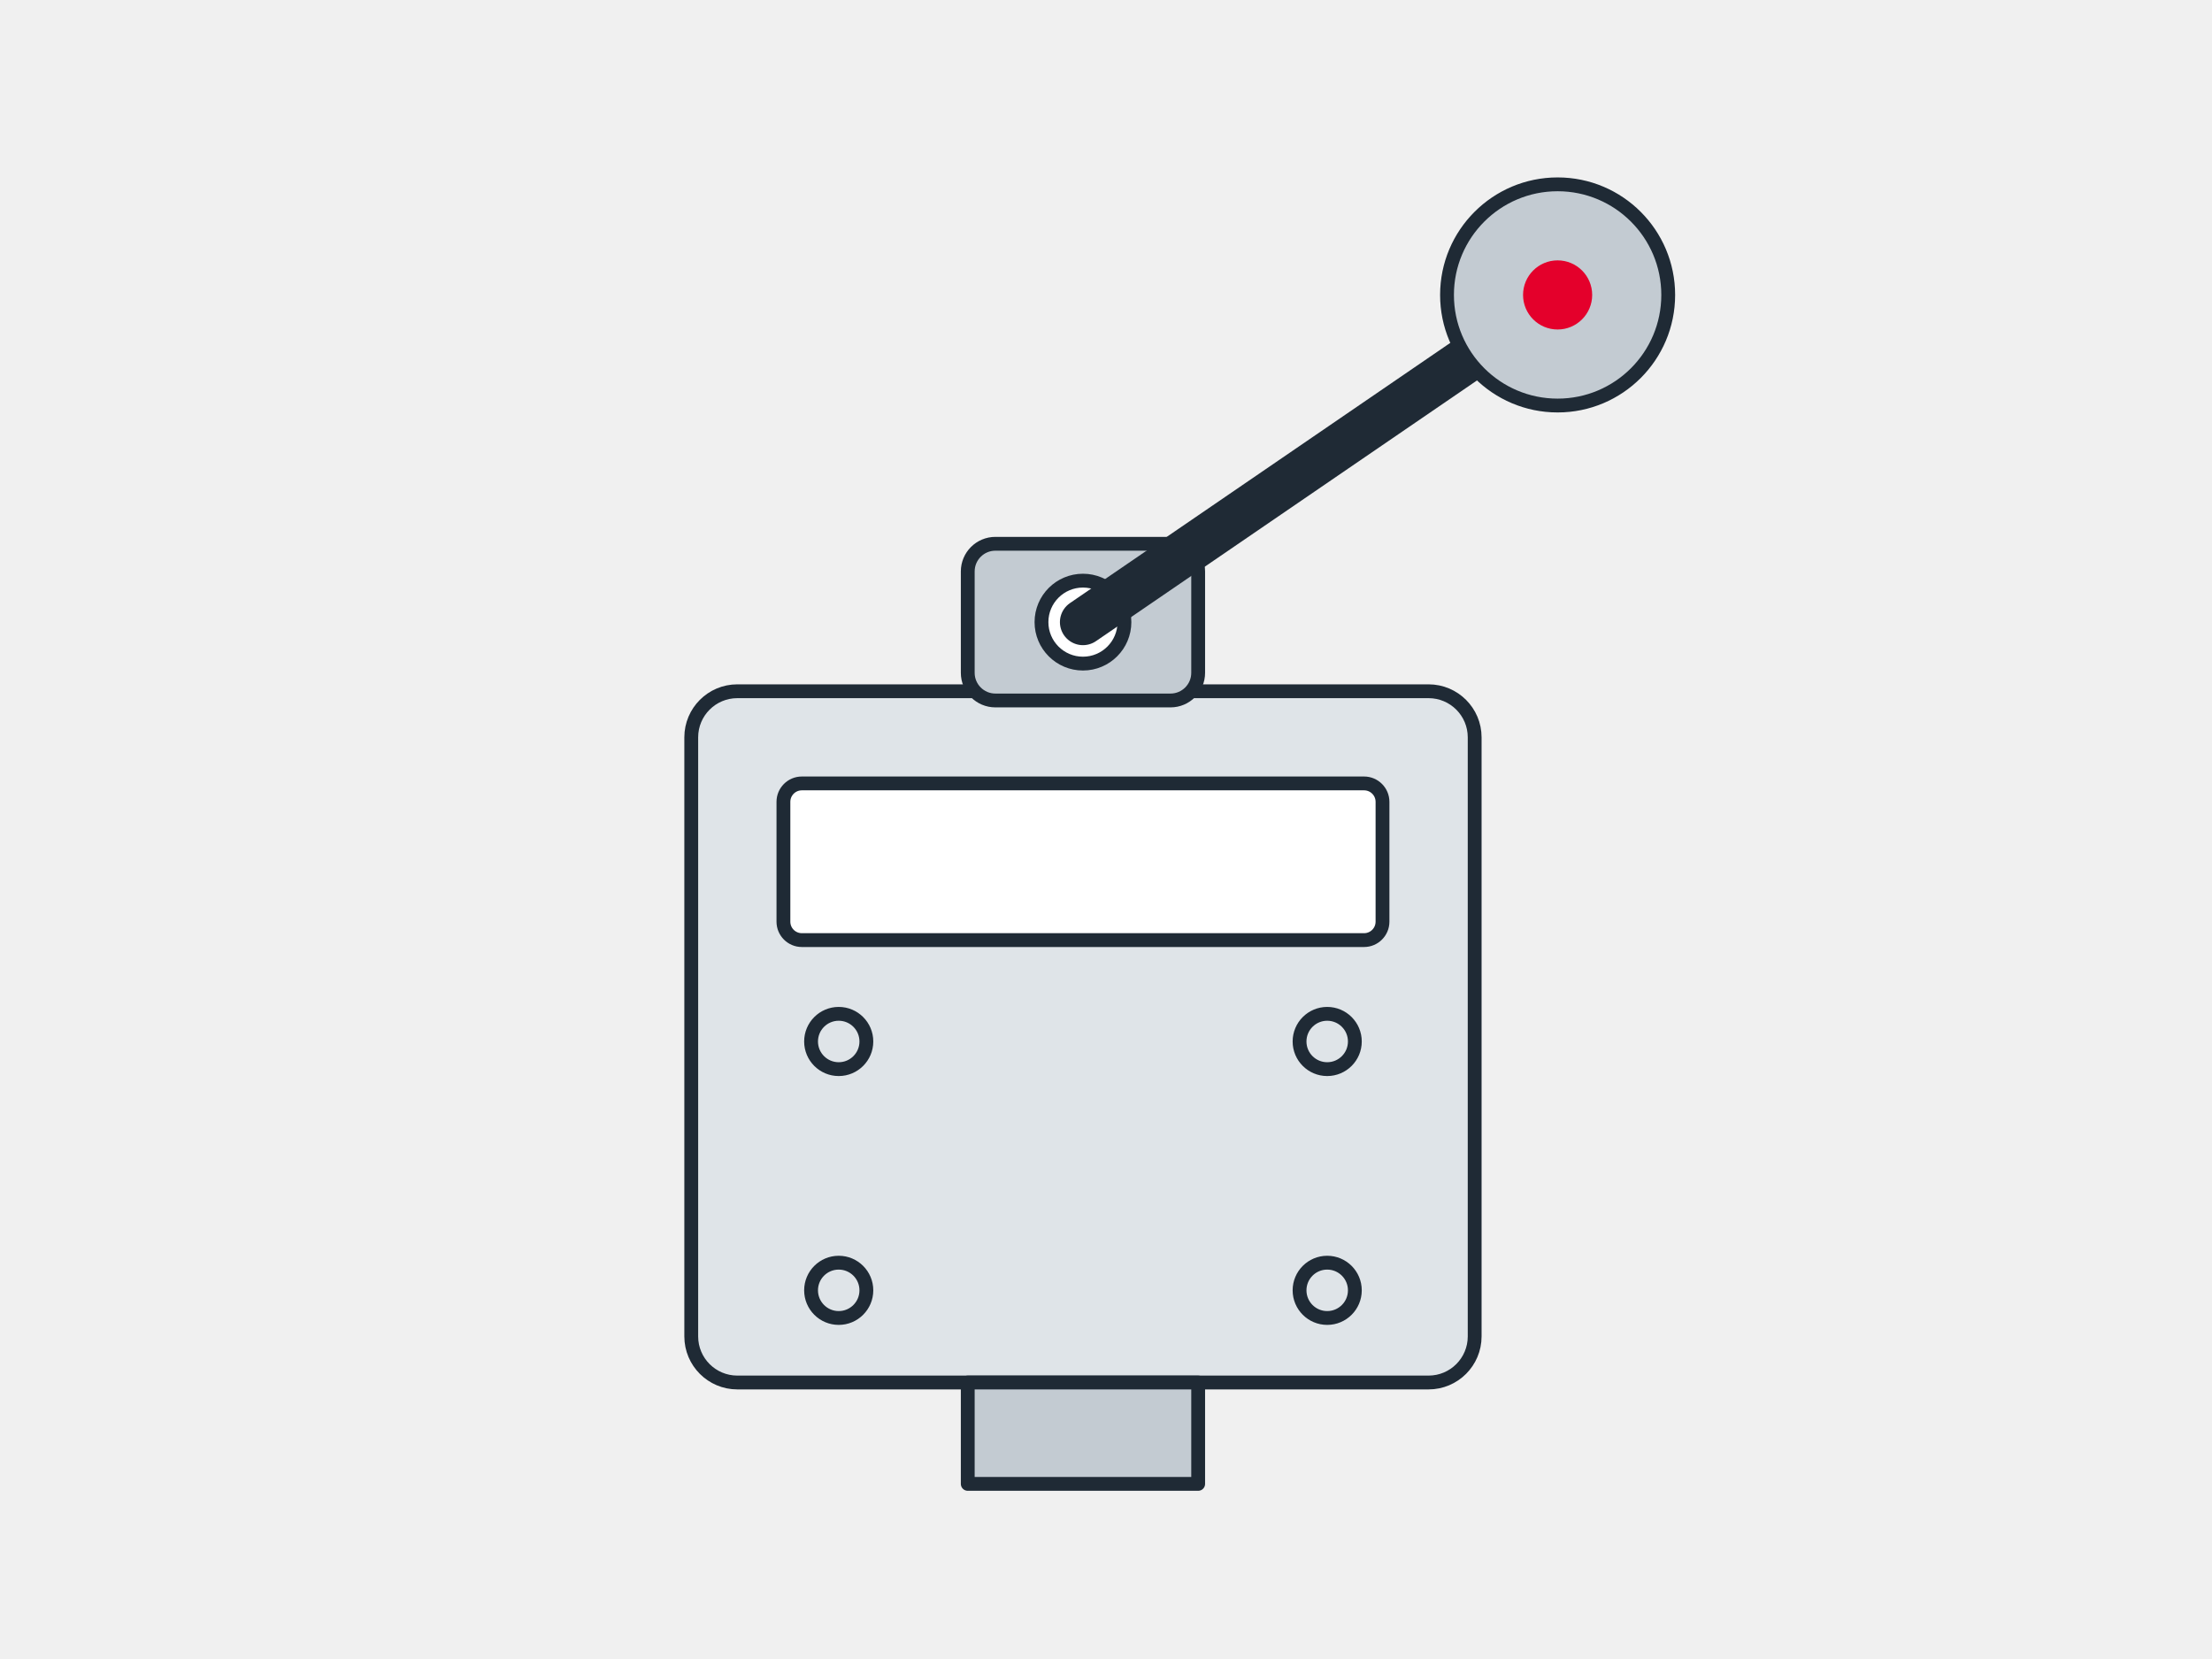
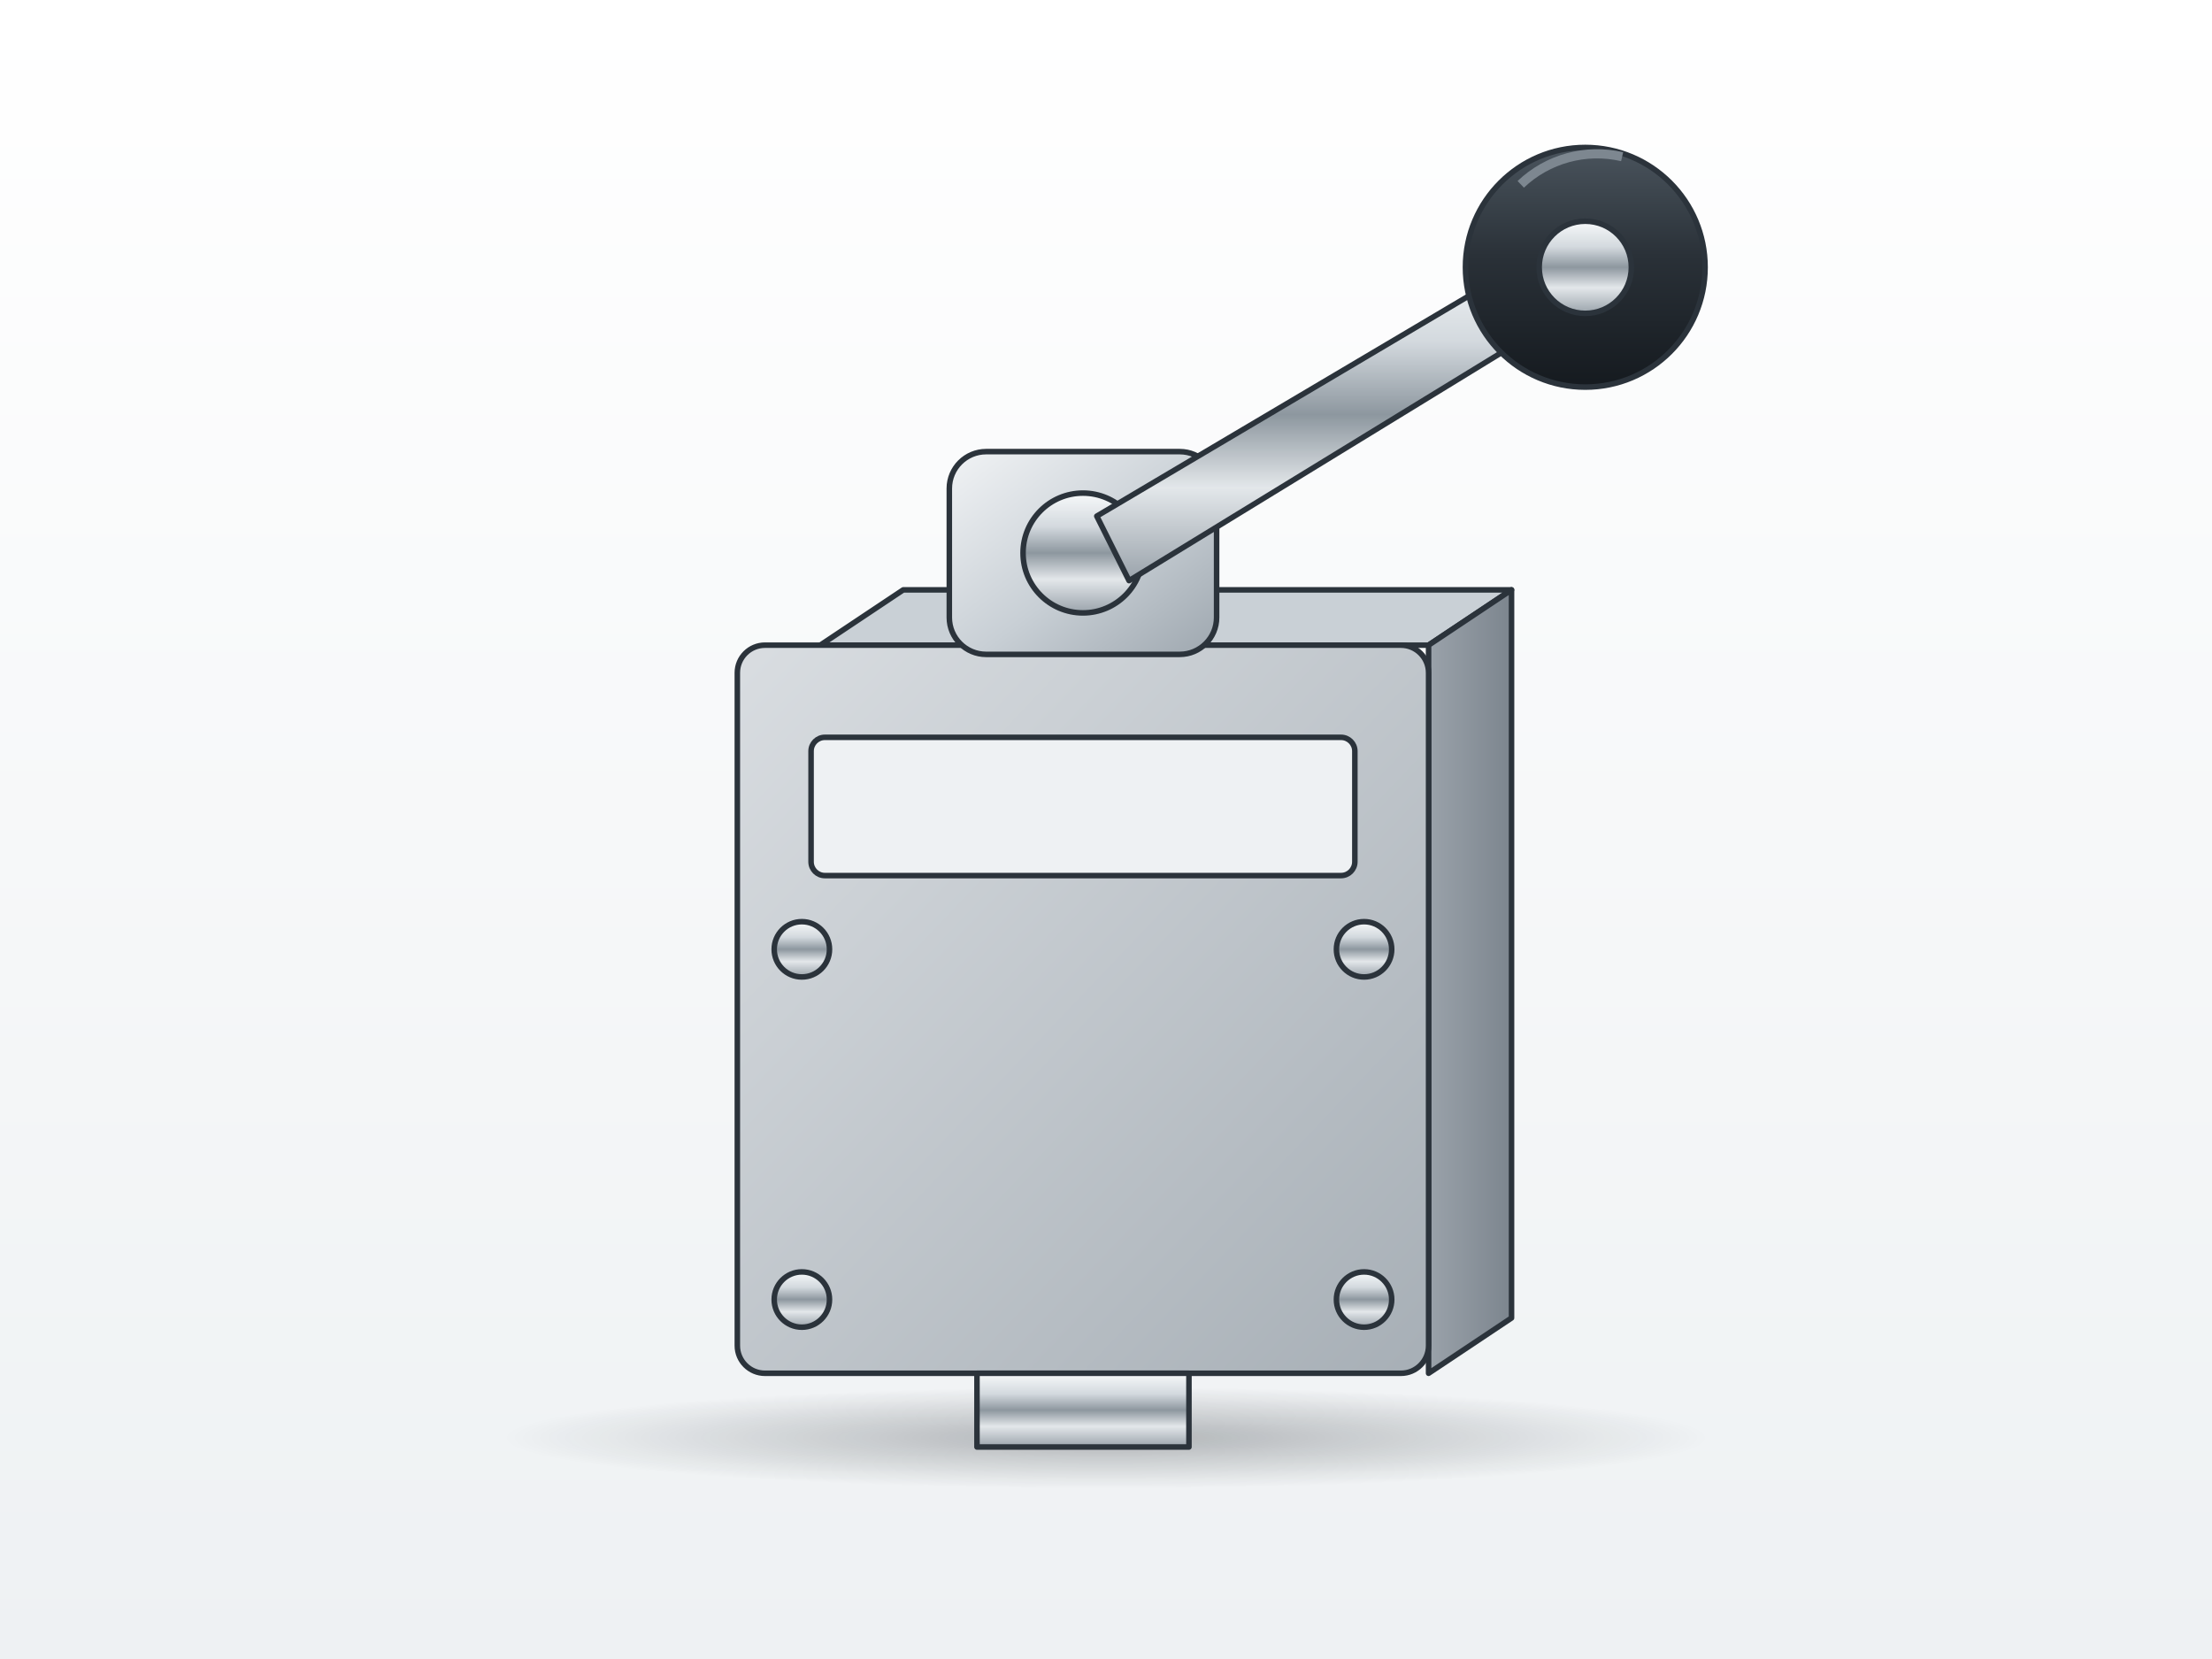
- <svg xmlns="http://www.w3.org/2000/svg" viewBox="0 0 480 360" role="img" aria-label="Ilustración de un final de carrera con palanca de rodillo">
-   <g fill="none" stroke="#1f2a35" stroke-width="3" stroke-linejoin="round" stroke-linecap="round">
-     <rect x="150" y="150" width="170" height="150" rx="10" fill="#dfe4e8" />
-     <rect x="170" y="170" width="130" height="34" rx="4" fill="#ffffff" />
-     <circle cx="182" cy="280" r="6" />
-     <circle cx="288" cy="280" r="6" />
-     <circle cx="182" cy="226" r="6" />
-     <circle cx="288" cy="226" r="6" />
-     <rect x="210" y="118" width="50" height="34" rx="6" fill="#c3cbd2" />
-     <circle cx="235" cy="135" r="9" fill="#ffffff" />
-     <path d="M235 135 L330 70" stroke-width="10" />
-     <circle cx="338" cy="64" r="24" fill="#c3cbd2" />
-     <circle cx="338" cy="64" r="6" fill="#E4002B" stroke="#E4002B" />
-     <rect x="210" y="300" width="50" height="22" fill="#c3cbd2" />
+ <svg xmlns="http://www.w3.org/2000/svg" viewBox="0 0 480 360" role="img" aria-label="Imagen ilustrativa de un final de carrera con palanca de rodillo">
+   <defs>
+     <linearGradient id="steelV" x1="0" y1="0" x2="0" y2="1">
+       <stop offset="0" stop-color="#f7f9fa" />
+       <stop offset=".28" stop-color="#d3d9de" />
+       <stop offset=".5" stop-color="#8d979f" />
+       <stop offset=".72" stop-color="#e3e7ea" />
+       <stop offset="1" stop-color="#9aa3ab" />
+     </linearGradient>
+     <linearGradient id="steelH" x1="0" y1="0" x2="1" y2="0">
+       <stop offset="0" stop-color="#9aa3ab" />
+       <stop offset=".25" stop-color="#e8ecef" />
+       <stop offset=".5" stop-color="#b9c1c8" />
+       <stop offset=".78" stop-color="#f4f6f8" />
+       <stop offset="1" stop-color="#8f99a2" />
+     </linearGradient>
+     <linearGradient id="alu" x1="0" y1="0" x2="1" y2="1">
+       <stop offset="0" stop-color="#f1f3f5" />
+       <stop offset=".55" stop-color="#c8cfd5" />
+       <stop offset="1" stop-color="#9ea7af" />
+     </linearGradient>
+     <linearGradient id="grey" x1="0" y1="0" x2="1" y2="1">
+       <stop offset="0" stop-color="#d9dde1" />
+       <stop offset="1" stop-color="#a7afb6" />
+     </linearGradient>
+     <linearGradient id="greySide" x1="0" y1="0" x2="1" y2="0">
+       <stop offset="0" stop-color="#9aa2aa" />
+       <stop offset="1" stop-color="#7c858e" />
+     </linearGradient>
+     <linearGradient id="dark" x1="0" y1="0" x2="0" y2="1">
+       <stop offset="0" stop-color="#4a545d" />
+       <stop offset=".45" stop-color="#2a3138" />
+       <stop offset="1" stop-color="#151a1f" />
+     </linearGradient>
+     <linearGradient id="screen" x1="0" y1="0" x2="0" y2="1">
+       <stop offset="0" stop-color="#cfe0d4" />
+       <stop offset="1" stop-color="#9fb8a6" />
+     </linearGradient>
+     <linearGradient id="liquid" x1="0" y1="0" x2="0" y2="1">
+       <stop offset="0" stop-color="#a9c4d6" />
+       <stop offset="1" stop-color="#6f93ab" />
+     </linearGradient>
+     <linearGradient id="bg" x1="0" y1="0" x2="0" y2="1">
+       <stop offset="0" stop-color="#ffffff" />
+       <stop offset="1" stop-color="#eef1f3" />
+     </linearGradient>
+     <radialGradient id="shadow">
+       <stop offset="0" stop-color="#0b1016" stop-opacity=".28" />
+       <stop offset="1" stop-color="#0b1016" stop-opacity="0" />
+     </radialGradient>
+   </defs>
+   <rect width="480" height="360" fill="url(#bg)" />
+   <g stroke="#2b333b" stroke-width="1.2" stroke-linejoin="round">
+     <ellipse cx="240" cy="312" rx="130" ry="11" fill="url(#shadow)" stroke="none" />
+     <path d="M178 140 l18 -12 h132 l-18 12 z" fill="#c9d0d6" />
+     <path d="M310 140 l18 -12 v158 l-18 12 z" fill="url(#greySide)" />
+     <rect x="160" y="140" width="150" height="158" rx="6" fill="url(#grey)" />
+     <rect x="176" y="160" width="118" height="30" rx="3" fill="#eef1f3" />
+     <g fill="url(#steelV)">
+       <circle cx="174" cy="282" r="6" />
+       <circle cx="296" cy="282" r="6" />
+       <circle cx="174" cy="206" r="6" />
+       <circle cx="296" cy="206" r="6" />
+     </g>
+     <rect x="206" y="98" width="58" height="44" rx="8" fill="url(#alu)" />
+     <circle cx="235" cy="120" r="13" fill="url(#steelV)" />
+     <path d="M238 112 L336 54 L343 66 L245 126 z" fill="url(#steelV)" />
+     <circle cx="344" cy="58" r="26" fill="url(#dark)" />
+     <circle cx="344" cy="58" r="10" fill="url(#steelV)" />
+     <path d="M330 40 a24 24 0 0 1 22 -6" fill="none" stroke="#7d8790" stroke-width="2" />
+     <rect x="212" y="298" width="46" height="16" fill="url(#steelV)" />
  </g>
</svg>
